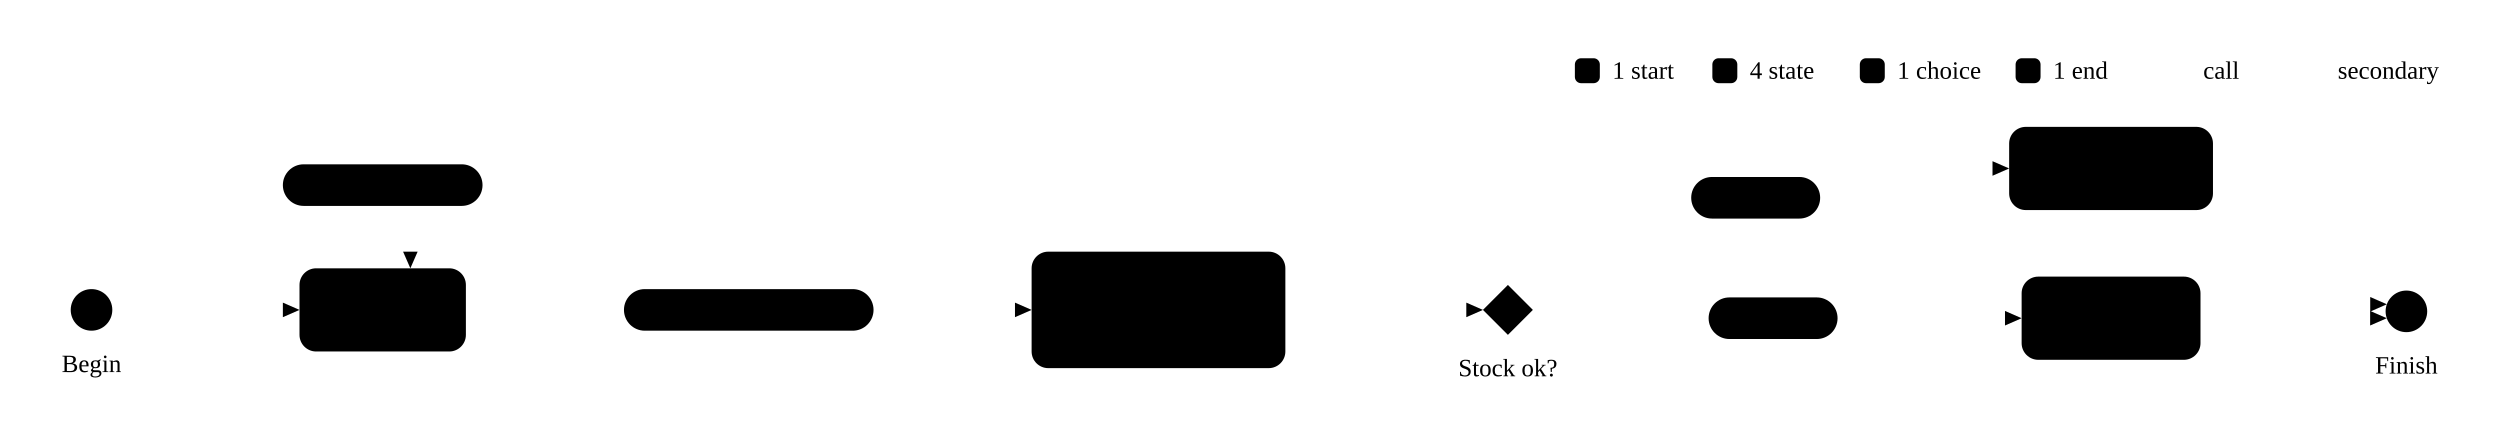
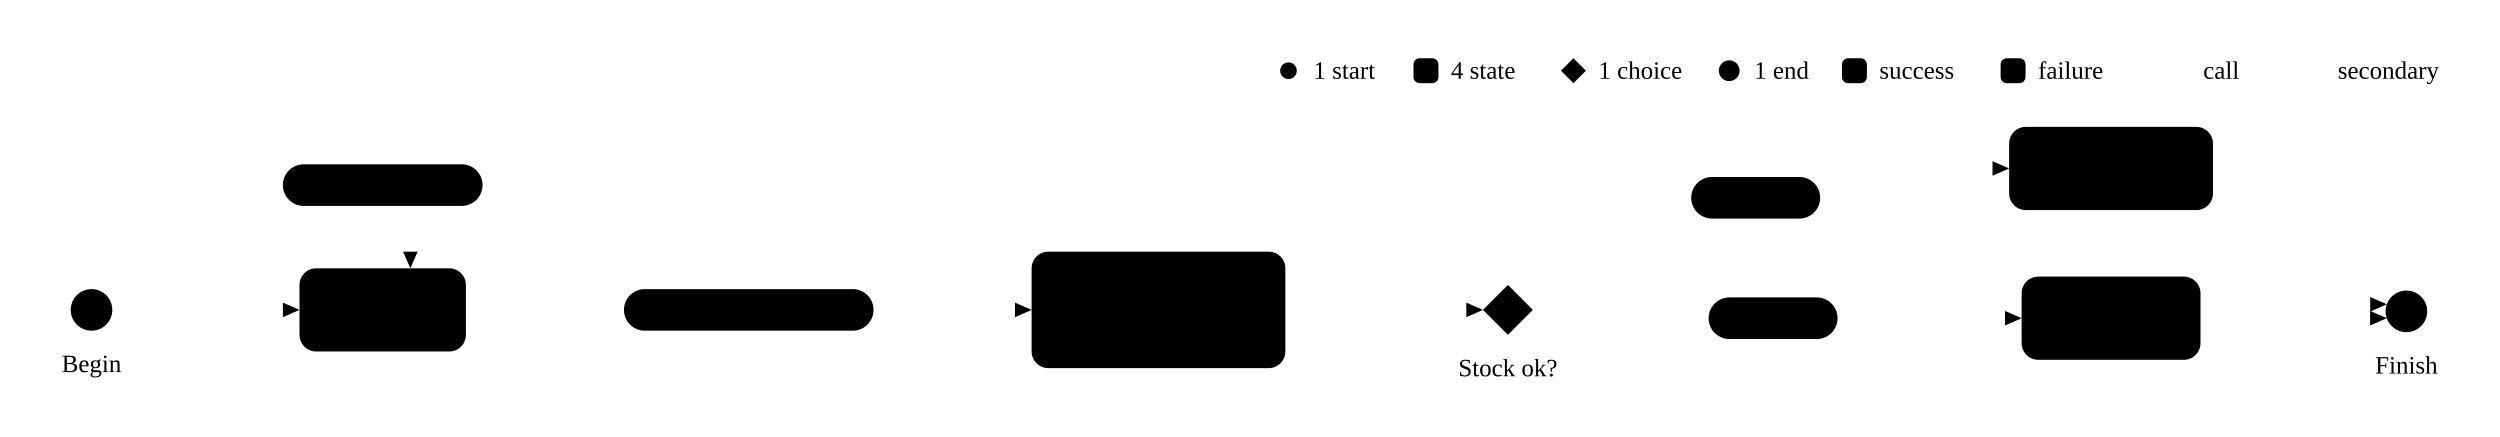
<svg xmlns="http://www.w3.org/2000/svg" class="pa-diagram pa-type-state" viewBox="0 0 1202 210" role="graphics-document" aria-labelledby="d-title d-desc">
  <defs>
    <marker id="d-arrow" viewBox="0 0 8 8" refX="8" refY="4" markerWidth="8" markerHeight="8" markerUnits="userSpaceOnUse" orient="auto-start-reverse">
      <path class="pa-arrow-fill" d="M0 0.5L8 4L0 7.5Z" />
    </marker>
    <marker id="d-arrow-open" viewBox="0 0 8 8" refX="7.4" refY="4" markerWidth="8" markerHeight="8" markerUnits="userSpaceOnUse" orient="auto-start-reverse">
      <path class="pa-arrow-open" d="M0.8 0.8L7.4 4L0.8 7.2" />
    </marker>
  </defs>
  <g class="pa-edge pa-edge-solid" data-id="edge-0" data-from="begin" data-to="placed" data-family="bare">
    <path class="pa-wire" d="M54 149L144 149" fill="none" marker-end="url(#d-arrow)" />
  </g>
  <g class="pa-edge pa-edge-solid" data-id="edge-1" data-from="placed" data-to="paid" data-family="decision">
    <path class="pa-wire" d="M224 149L496 149" fill="none" marker-end="url(#d-arrow)" />
  </g>
  <g class="pa-edge pa-edge-solid" data-id="edge-2" data-from="paid" data-to="ok" data-family="decision">
    <path class="pa-wire" d="M618 149L713 149" fill="none" marker-end="url(#d-arrow)" />
  </g>
  <g class="pa-edge pa-edge-solid" data-id="edge-3" data-from="ok" data-to="shipped" data-family="decision">
    <path class="pa-wire" d="M733 153L972 153" fill="none" marker-end="url(#d-arrow)" />
  </g>
  <g class="pa-edge pa-edge-dashed" data-id="edge-4" data-from="ok" data-to="cancelled" data-family="decision">
    <path class="pa-wire" d="M733 145C784 145 784 81 966 81" fill="none" marker-end="url(#d-arrow)" />
  </g>
  <g class="pa-edge pa-edge-solid" data-id="edge-5" data-from="placed" data-to="placed" data-family="decision">
    <path class="pa-wire" d="M170.7 129L170.7 111Q170.7 105 176.7 105L191.3 105Q197.3 105 197.3 111L197.3 129" fill="none" marker-end="url(#d-arrow)" />
  </g>
  <g class="pa-edge pa-edge-solid" data-id="edge-6" data-from="shipped" data-to="finish" data-family="decision">
    <path class="pa-wire" d="M1058 153L1147.56 153" fill="none" marker-end="url(#d-arrow)" />
  </g>
  <g class="pa-edge pa-edge-solid" data-id="edge-7" data-from="cancelled" data-to="finish" data-family="decision">
    <path class="pa-wire" d="M1064 81C1088 81 1088 146.3 1147.6 146.3" fill="none" marker-end="url(#d-arrow)" />
  </g>
  <g class="pa-node pa-kind-start pa-family-bare pa-tone-neutral" data-id="begin" tabindex="0" role="graphics-symbol" aria-label="Begin: start">
    <path class="pa-shape pa-shape-filled-dot" d="M34 149A10 10 0 0 1 54 149A10 10 0 0 1 34 149Z" />
    <text class="pa-label" text-anchor="middle">
      <tspan x="44" y="178.9">Begin</tspan>
    </text>
  </g>
  <g class="pa-node pa-kind-state pa-family-decision pa-tone-neutral" data-id="placed" tabindex="0" role="graphics-symbol" aria-label="Placed: state">
    <path class="pa-shape pa-shape-rounded-rect" d="M152 129L216 129A8 8 0 0 1 224 137L224 161A8 8 0 0 1 216 169L152 169A8 8 0 0 1 144 161L144 137A8 8 0 0 1 152 129Z" />
    <text class="pa-label" text-anchor="middle">
      <tspan x="184" y="153.9">Placed</tspan>
    </text>
  </g>
  <g class="pa-node pa-kind-state pa-family-decision pa-tone-good" data-id="paid" tabindex="0" role="graphics-symbol" aria-label="Paid: state">
    <path class="pa-shape pa-shape-rounded-rect" d="M504 121L610 121A8 8 0 0 1 618 129L618 169A8 8 0 0 1 610 177L504 177A8 8 0 0 1 496 169L496 129A8 8 0 0 1 504 121Z" />
    <text class="pa-label" text-anchor="middle">
      <tspan x="557" y="145.75">Paid</tspan>
    </text>
    <text class="pa-note" text-anchor="middle">
      <tspan x="557" y="162.95">stock reserved</tspan>
    </text>
  </g>
  <g class="pa-node pa-kind-choice pa-family-decision pa-tone-neutral" data-id="ok" tabindex="0" role="graphics-symbol" aria-label="Stock ok?: choice">
    <path class="pa-shape pa-shape-small-diamond" d="M725 137L737 149L725 161L713 149Z" />
    <text class="pa-label" text-anchor="middle">
      <tspan x="725" y="180.9">Stock ok?</tspan>
    </text>
  </g>
  <g class="pa-node pa-kind-state pa-family-decision pa-tone-bad" data-id="cancelled" tabindex="0" role="graphics-symbol" aria-label="Cancelled: state">
    <path class="pa-shape pa-shape-rounded-rect" d="M974 61L1056 61A8 8 0 0 1 1064 69L1064 93A8 8 0 0 1 1056 101L974 101A8 8 0 0 1 966 93L966 69A8 8 0 0 1 974 61Z" />
    <text class="pa-label" text-anchor="middle">
      <tspan x="1015" y="85.9">Cancelled</tspan>
    </text>
  </g>
  <g class="pa-node pa-kind-state pa-family-decision pa-tone-neutral" data-id="shipped" tabindex="0" role="graphics-symbol" aria-label="Shipped: state">
    <path class="pa-shape pa-shape-rounded-rect" d="M980 133L1050 133A8 8 0 0 1 1058 141L1058 165A8 8 0 0 1 1050 173L980 173A8 8 0 0 1 972 165L972 141A8 8 0 0 1 980 133Z" />
    <text class="pa-label" text-anchor="middle">
      <tspan x="1015" y="157.9">Shipped</tspan>
    </text>
  </g>
  <g class="pa-node pa-kind-end pa-family-bare pa-tone-neutral" data-id="finish" tabindex="0" role="graphics-symbol" aria-label="Finish: end">
    <path class="pa-shape pa-shape-ringed-dot" d="M1147 149.7A10 10 0 0 1 1167 149.7A10 10 0 0 1 1147 149.7Z" />
    <path class="pa-decor pa-decor-dot" d="M1152 149.7A5 5 0 0 1 1162 149.7A5 5 0 0 1 1152 149.7Z" />
    <text class="pa-label" text-anchor="middle">
      <tspan x="1157" y="179.6">Finish</tspan>
    </text>
  </g>
  <g class="pa-edge-label" data-edge="edge-1">
    <rect class="pa-edge-plate" x="300" y="139" width="120" height="20" rx="10" />
    <text class="pa-edge-text" text-anchor="middle">
      <tspan x="360" y="153.2">payment captured</tspan>
    </text>
  </g>
  <g class="pa-edge-label" data-edge="edge-3">
    <rect class="pa-edge-plate" x="821.5" y="143" width="62" height="20" rx="10" />
    <text class="pa-edge-text" text-anchor="middle">
      <tspan x="852.5" y="157.2">in stock</tspan>
    </text>
  </g>
  <g class="pa-edge-label" data-edge="edge-4">
    <rect class="pa-edge-plate" x="813.13" y="85.09" width="62" height="20" rx="10" />
    <text class="pa-edge-text" text-anchor="middle">
      <tspan x="844.13" y="99.29">sold out</tspan>
    </text>
  </g>
  <g class="pa-edge-label" data-edge="edge-5">
    <rect class="pa-edge-plate" x="136" y="79" width="96" height="20" rx="10" />
    <text class="pa-edge-text" text-anchor="middle">
      <tspan x="184" y="93.2">retry payment</tspan>
    </text>
  </g>
  <g class="pa-legend" aria-hidden="true">
-     <rect class="pa-swatch pa-family-bare" x="757.2" y="28" width="12" height="12" rx="3" />
+     <circle class="pa-swatch-filled-dot" cx="619.5" cy="34" r="4" />
    <text class="pa-legend-text" text-anchor="start">
-       <tspan x="775.2" y="37.85">1 start</tspan>
+       <tspan x="631.5" y="37.85">1 start</tspan>
    </text>
-     <rect class="pa-swatch pa-family-decision" x="823.3" y="28" width="12" height="12" rx="3" />
+     <rect class="pa-swatch pa-family-decision" x="679.6" y="28" width="12" height="12" rx="3" />
+     <rect class="pa-swatch-mark pa-family-decision" x="682.6" y="31" width="6" height="6" rx="1.5" />
    <text class="pa-legend-text" text-anchor="start">
-       <tspan x="841.3" y="37.85">4 state</tspan>
+       <tspan x="697.6" y="37.85">4 state</tspan>
    </text>
-     <rect class="pa-swatch pa-family-decision" x="894.2" y="28" width="12" height="12" rx="3" />
+     <path class="pa-swatch pa-swatch-diamond pa-family-decision" d="M756.5 28L762.5 34L756.5 40L750.5 34Z" />
    <text class="pa-legend-text" text-anchor="start">
-       <tspan x="912.2" y="37.85">1 choice</tspan>
+       <tspan x="768.5" y="37.85">1 choice</tspan>
    </text>
-     <rect class="pa-swatch pa-family-bare" x="969.1" y="28" width="12" height="12" rx="3" />
+     <circle class="pa-swatch-ringed-dot" cx="831.4" cy="34" r="5" />
    <text class="pa-legend-text" text-anchor="start">
-       <tspan x="987.1" y="37.85">1 end</tspan>
+       <tspan x="843.4" y="37.85">1 end</tspan>
+     </text>
+     <rect class="pa-swatch pa-tone-good" x="885.6" y="28" width="12" height="12" rx="3" />
+     <text class="pa-legend-text" text-anchor="start">
+       <tspan x="903.6" y="37.85">success</tspan>
+     </text>
+     <rect class="pa-swatch pa-tone-bad" x="961.9" y="28" width="12" height="12" rx="3" />
+     <text class="pa-legend-text" text-anchor="start">
+       <tspan x="979.9" y="37.85">failure</tspan>
    </text>
    <g class="pa-legend-sample pa-edge-solid">
      <path class="pa-wire" d="M1029.3 34L1053.3 34" />
    </g>
    <text class="pa-legend-text" text-anchor="start">
      <tspan x="1059.3" y="37.85">call</tspan>
    </text>
    <g class="pa-legend-sample pa-edge-dashed">
      <path class="pa-wire" d="M1094 34L1118 34" />
    </g>
    <text class="pa-legend-text" text-anchor="start">
      <tspan x="1124" y="37.85">secondary</tspan>
    </text>
  </g>
</svg>
